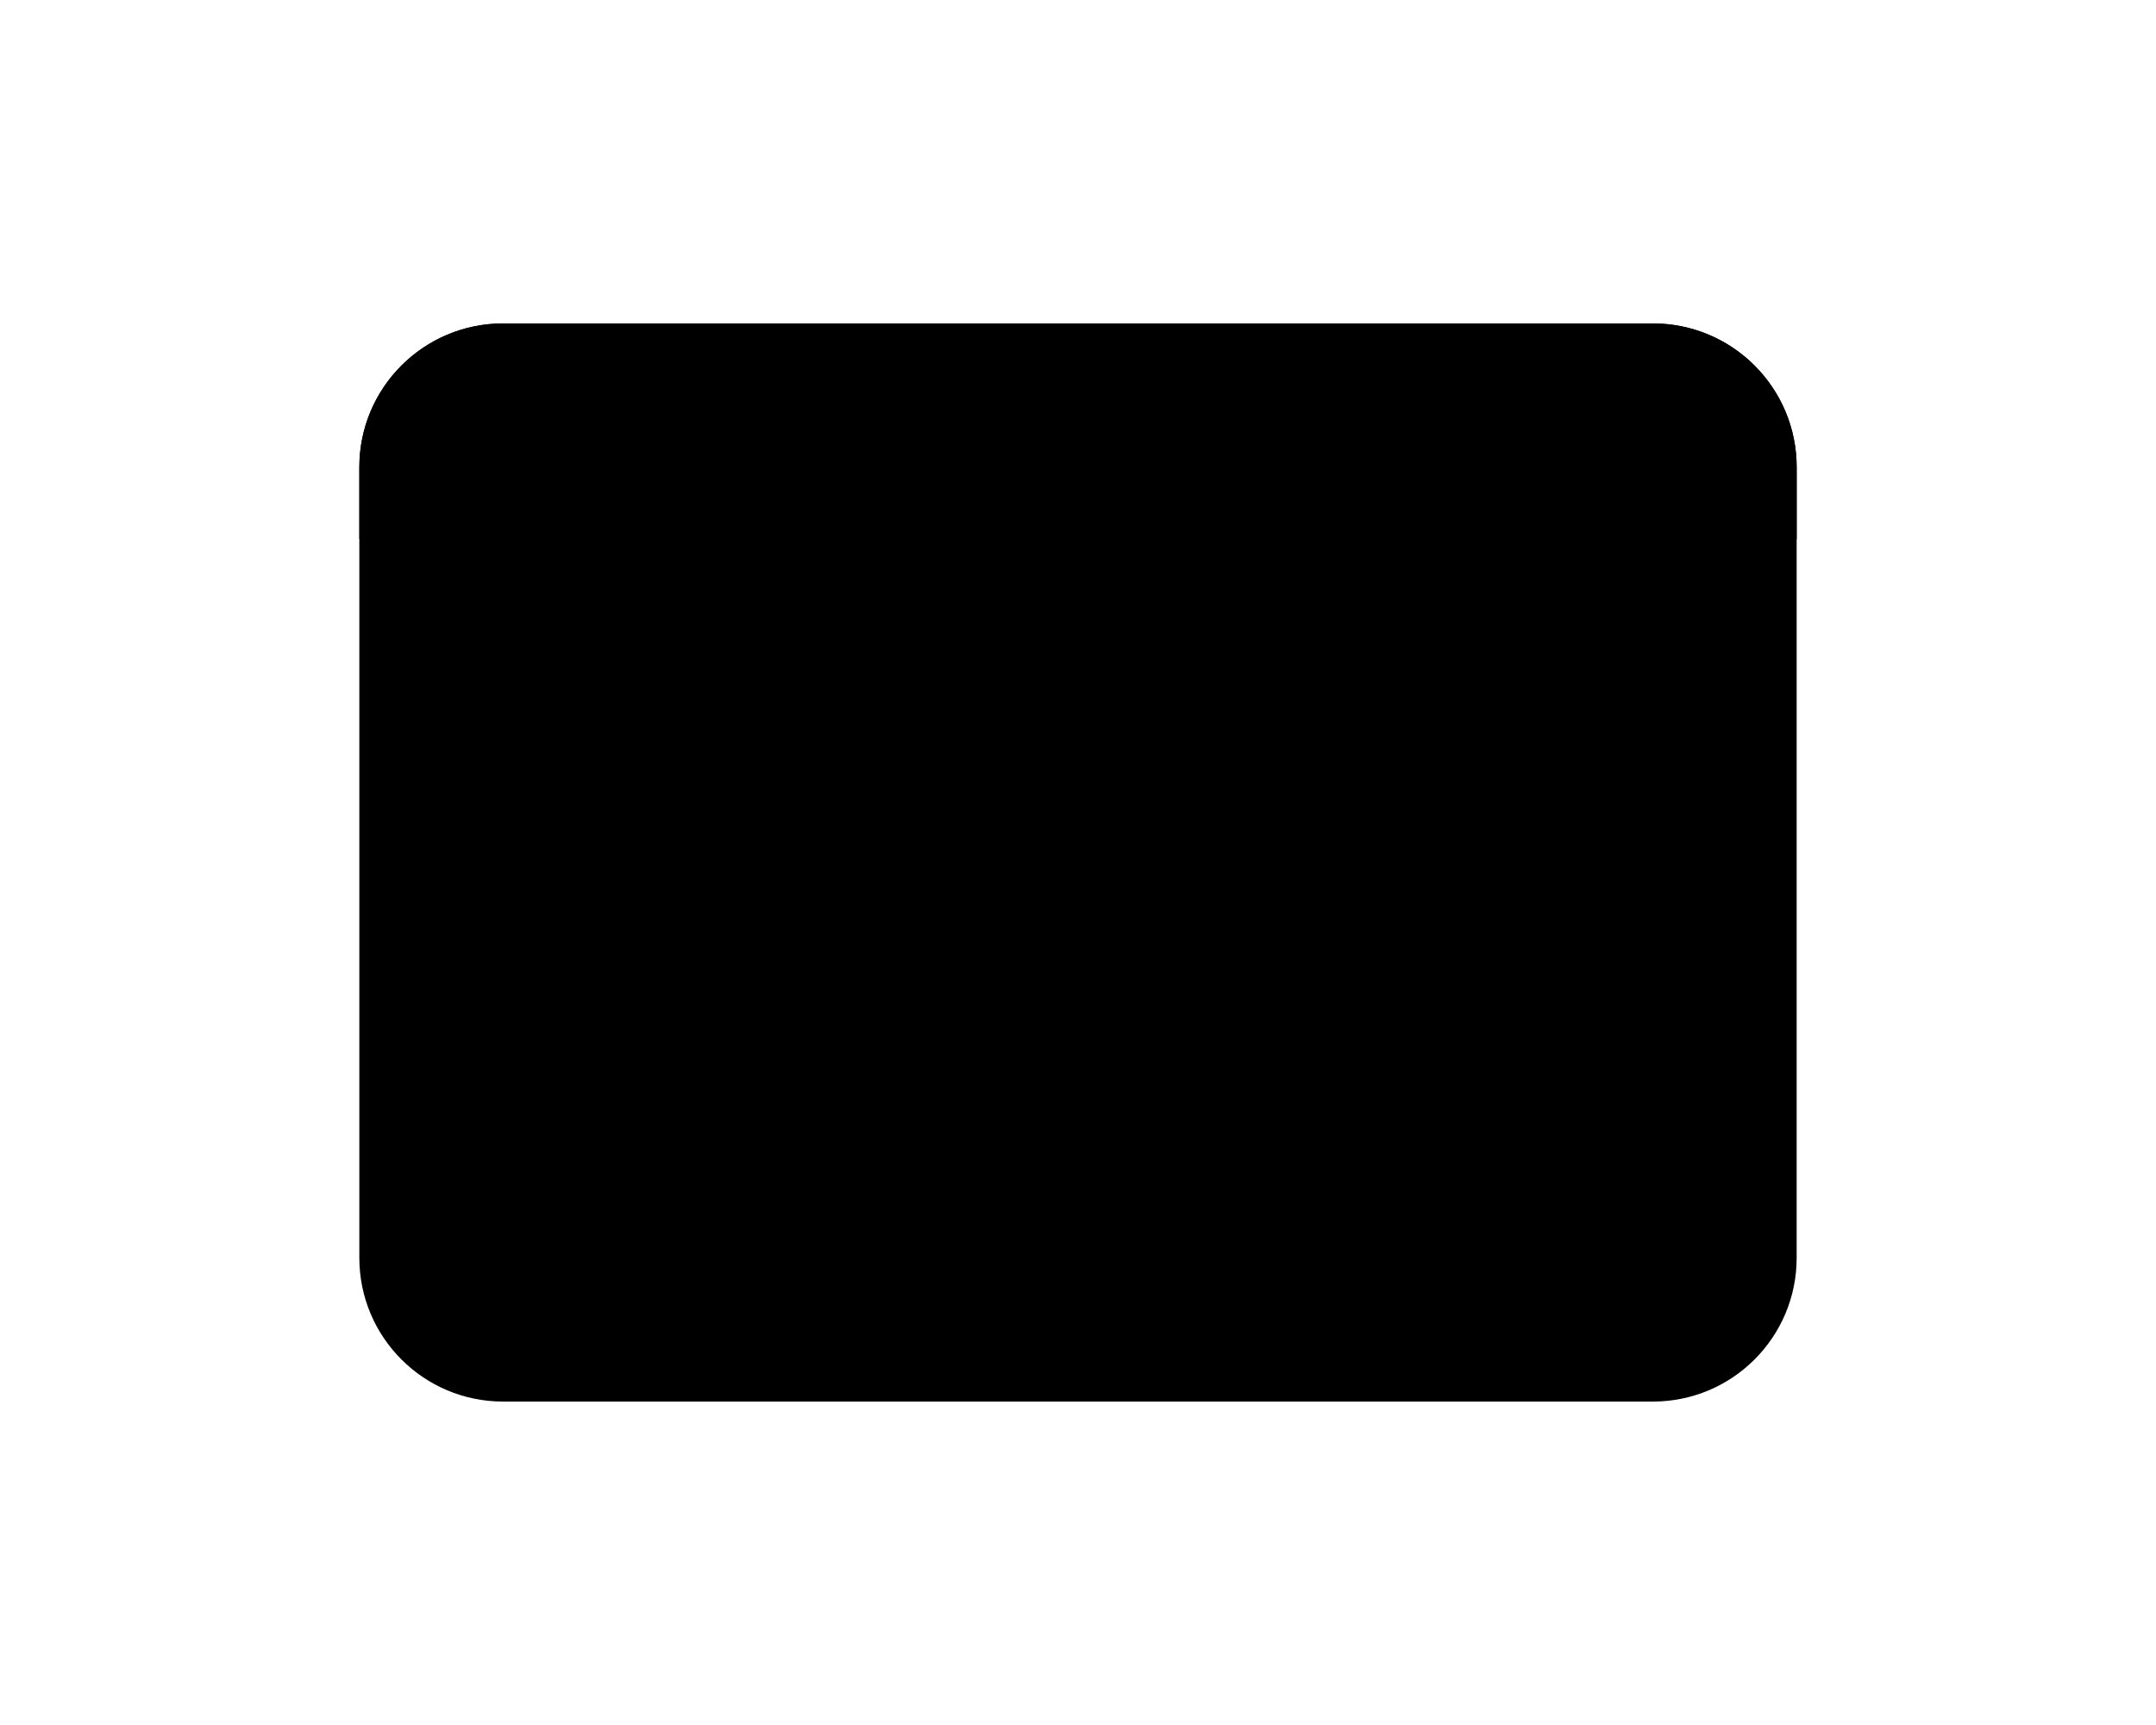
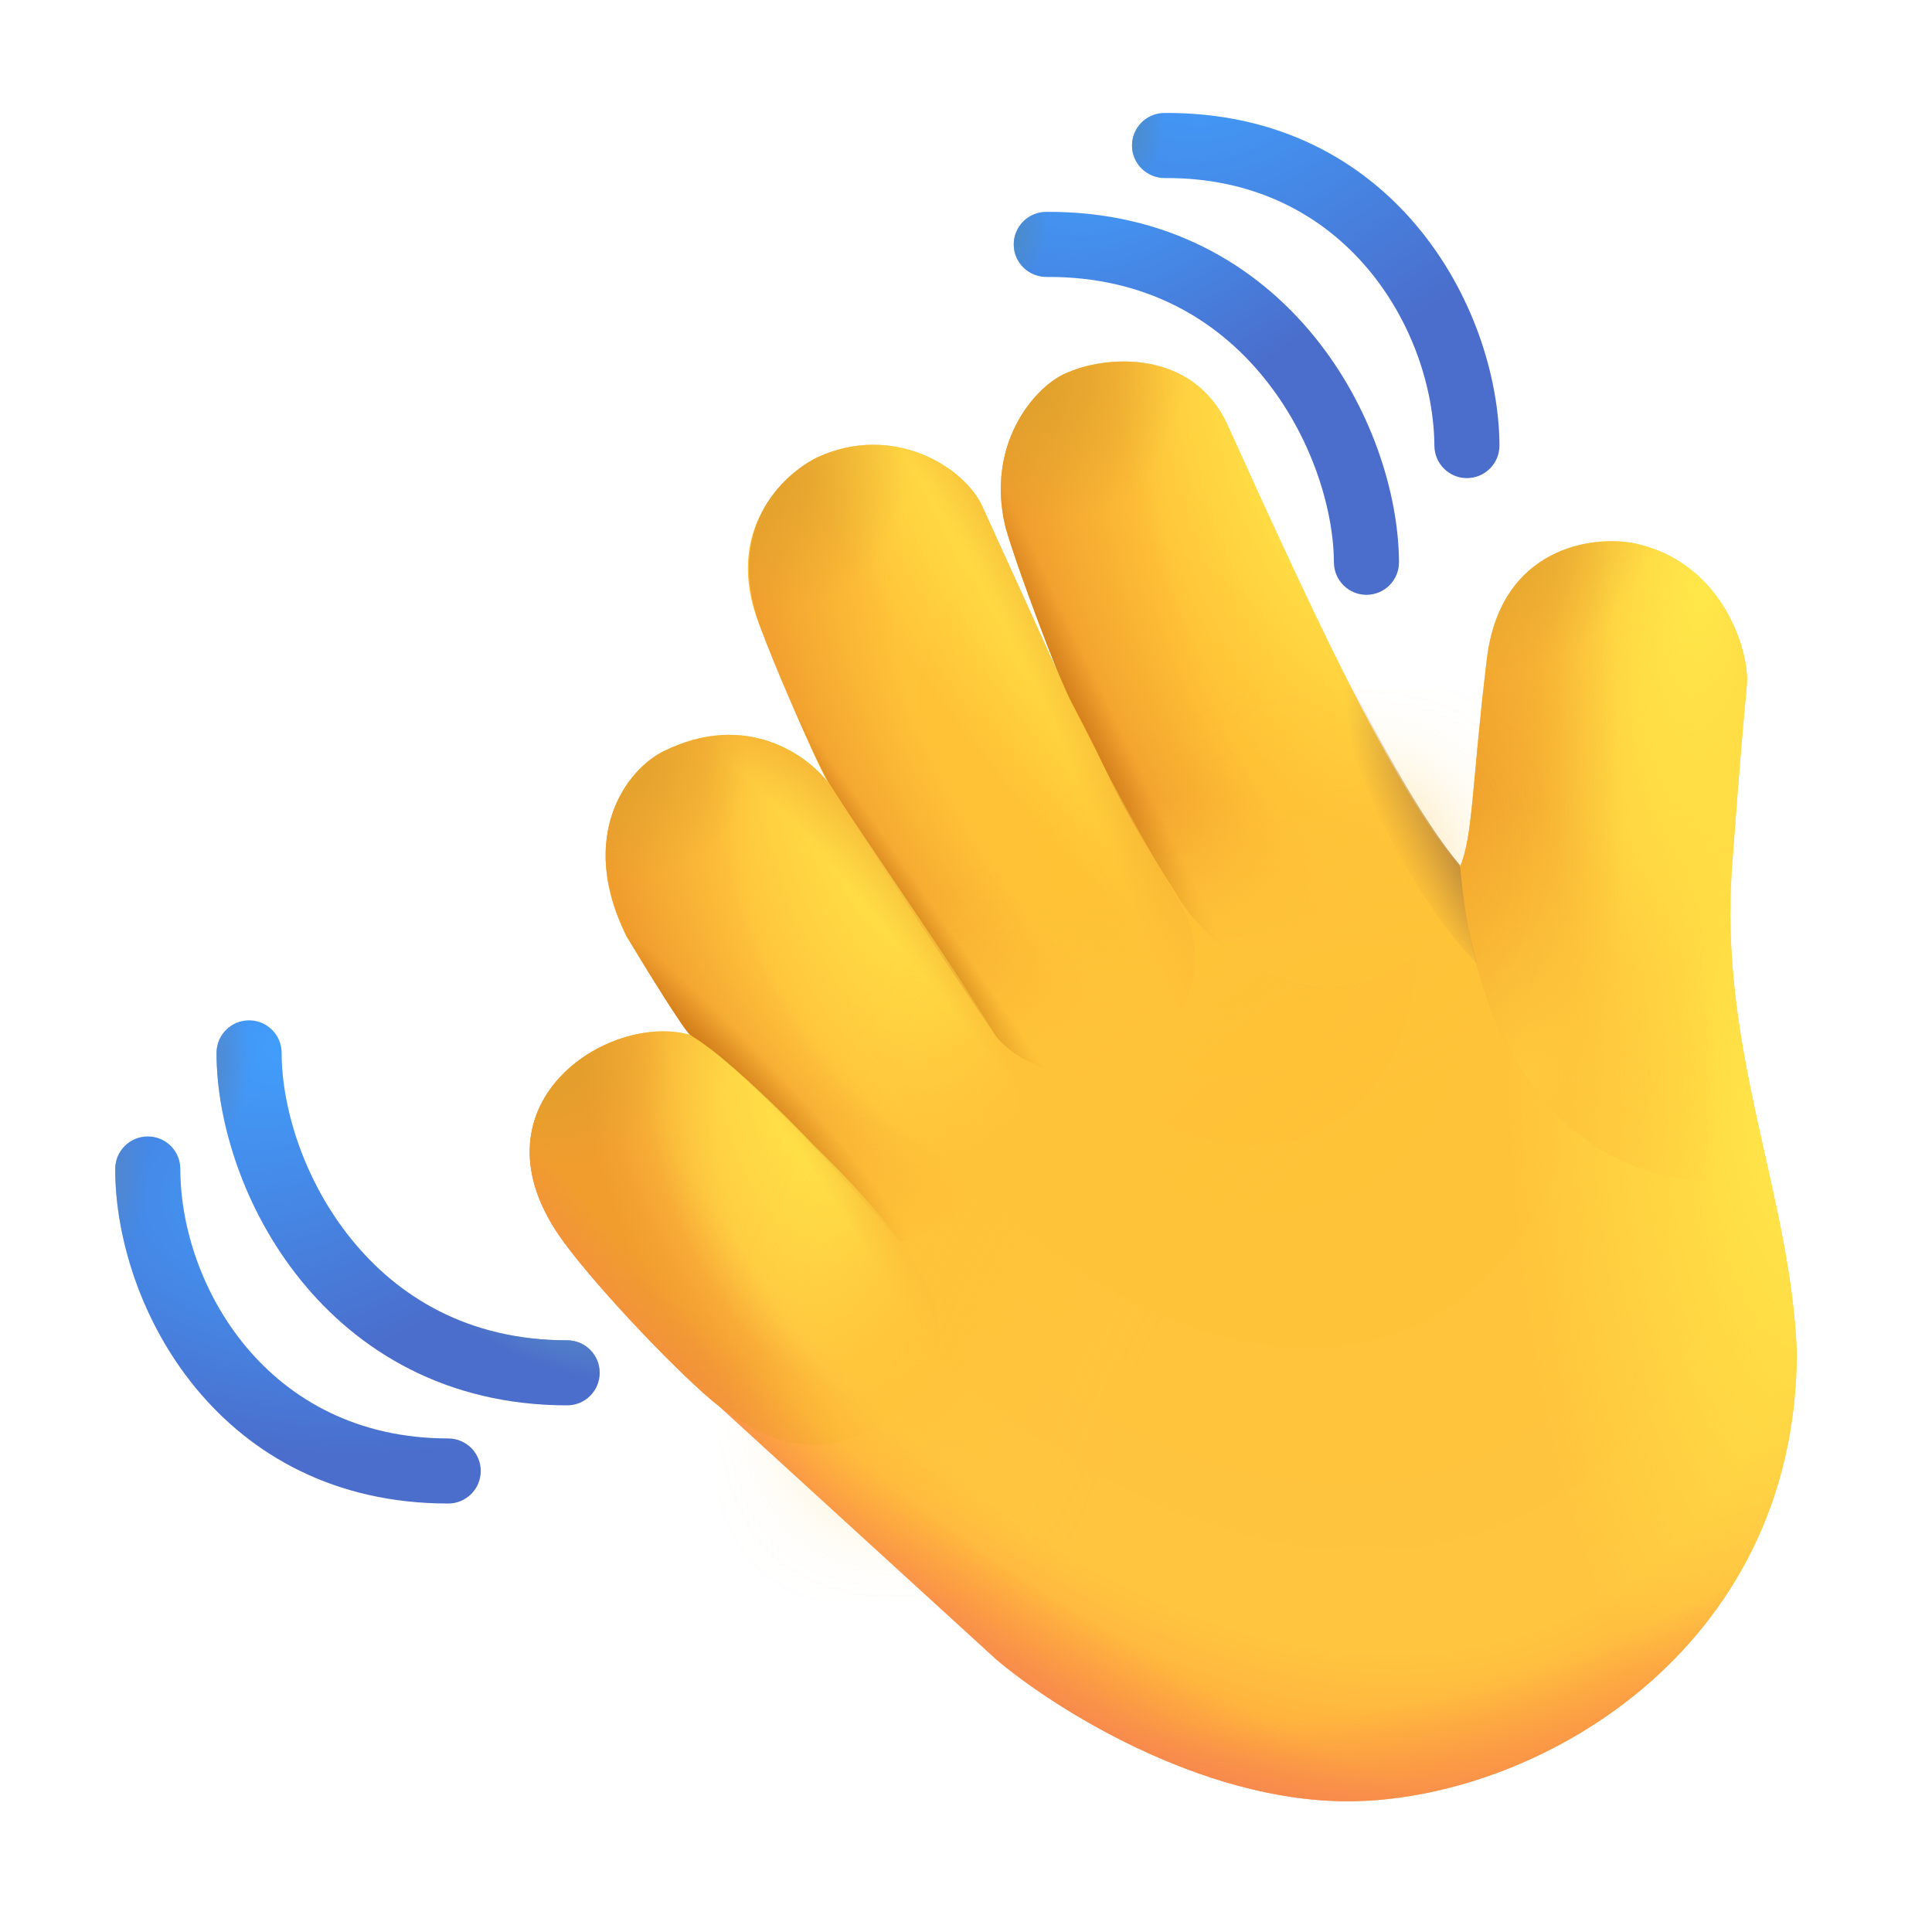
- <svg class="art" viewBox="0 0 120 96" aria-hidden="true" focusable="false">
-   <rect class="s" x="20" y="18" width="80" height="60" rx="8" />
-   <path class="a" d="M28 18h64a8 8 0 0 1 8 8v4H20v-4a8 8 0 0 1 8-8z" />
-   <circle cx="43" cy="48" r="9" />
-   <path d="M30 70a13 13 0 0 1 26 0M64 44h26M64 55h20M64 66h24" />
+ <svg xmlns="http://www.w3.org/2000/svg" width="32" height="32" viewBox="0 0 32 32" fill="none">
+   <path d="M20.35 7.077C21.567 9.76 23.06 13.052 24.181 14.36C24.4 13.852 24.376 13 24.626 10.921C24.852 9.044 26.401 8.865 27.065 8.998C28.534 9.305 28.982 10.794 28.933 11.343C28.855 12.218 28.851 12.188 28.691 14.305C28.456 17.4 29.652 19.737 29.761 22.387C29.761 27.381 25.384 29.835 22.321 29.835C19.87 29.835 17.418 28.267 16.498 27.483L11.902 23.285C11.339 22.848 9.949 21.404 9.339 20.573C7.675 18.31 10.081 16.752 11.433 17.142C11.327 17.061 10.685 16.019 10.378 15.509C9.553 13.852 10.378 12.748 10.988 12.445C12.371 11.757 13.387 12.531 13.708 12.953C13.585 12.745 13.201 11.903 12.582 10.358C11.963 8.814 12.96 7.86 13.536 7.576C14.786 6.997 15.974 7.732 16.271 8.389C16.417 8.71 17.201 10.428 17.543 11.186C17.285 10.558 16.819 9.309 16.654 8.732C16.326 7.373 17.115 6.44 17.616 6.2C18.311 5.867 19.762 5.78 20.335 7.044L20.35 7.077Z" fill="url(#paint0_radial_20020_1063)" />
+   <path d="M20.35 7.077C21.567 9.76 23.06 13.052 24.181 14.36C24.4 13.852 24.376 13 24.626 10.921C24.852 9.044 26.4 8.865 27.065 8.998C28.534 9.305 28.982 10.794 28.933 11.343C28.855 12.218 28.851 12.188 28.691 14.305C28.456 17.4 29.652 19.737 29.761 22.387C29.761 27.381 25.384 29.835 22.321 29.835C19.87 29.835 17.418 28.267 16.498 27.483L11.902 23.285C11.339 22.848 9.949 21.404 9.338 20.573C7.675 18.31 10.081 16.752 11.433 17.142C11.327 17.061 10.685 16.019 10.378 15.509C9.553 13.852 10.378 12.748 10.988 12.445C12.371 11.757 13.387 12.531 13.708 12.953C13.585 12.745 13.201 11.903 12.582 10.358C11.963 8.814 12.96 7.86 13.536 7.576C14.786 6.997 15.974 7.732 16.271 8.389C16.417 8.71 17.201 10.428 17.543 11.186C17.285 10.558 16.819 9.309 16.654 8.732C16.326 7.373 17.115 6.44 17.615 6.2C18.311 5.867 19.762 5.78 20.335 7.044L20.35 7.077Z" fill="url(#paint1_radial_20020_1063)" />
+   <path d="M28.933 11.343C28.855 12.218 28.851 12.188 28.691 14.305C28.608 15.399 29.202 19.426 29.202 19.426C27.757 19.898 24.626 19.273 24.181 14.36C24.4 13.852 24.376 13 24.626 10.921C24.852 9.043 26.401 8.865 27.065 8.998C28.534 9.305 28.982 10.794 28.933 11.343Z" fill="url(#paint2_radial_20020_1063)" />
+   <path d="M28.933 11.343C28.855 12.218 28.851 12.188 28.691 14.305C28.608 15.399 29.202 19.426 29.202 19.426C27.757 19.898 24.626 19.273 24.181 14.36C24.4 13.852 24.376 13 24.626 10.921C24.852 9.043 26.401 8.865 27.065 8.998C28.534 9.305 28.982 10.794 28.933 11.343Z" fill="url(#paint3_radial_20020_1063)" />
+   <path d="M28.933 11.343C28.855 12.218 28.851 12.188 28.691 14.305C28.608 15.399 29.202 19.426 29.202 19.426C27.757 19.898 24.626 19.273 24.181 14.36C24.4 13.852 24.376 13 24.626 10.921C24.852 9.043 26.401 8.865 27.065 8.998C28.534 9.305 28.982 10.794 28.933 11.343Z" fill="url(#paint4_radial_20020_1063)" />
+   <path d="M20.35 7.077C21.567 9.76 23.06 13.052 24.181 14.36C24.005 15.856 22.668 16.572 21.516 16.304C20.062 15.882 19.511 14.851 19.511 14.851C19.511 14.851 19.132 14.263 18.761 13.616C18.333 12.868 18.411 12.885 17.694 11.53C17.553 11.265 16.863 9.462 16.654 8.732C16.326 7.373 17.115 6.44 17.616 6.2C18.311 5.867 19.762 5.78 20.335 7.044L20.35 7.077Z" fill="url(#paint5_radial_20020_1063)" />
+   <path d="M20.35 7.077C21.567 9.76 23.06 13.052 24.181 14.36C24.005 15.856 22.668 16.572 21.516 16.304C20.062 15.882 19.511 14.851 19.511 14.851C19.511 14.851 19.132 14.263 18.761 13.616C18.333 12.868 18.411 12.885 17.694 11.53C17.553 11.265 16.863 9.462 16.654 8.732C16.326 7.373 17.115 6.44 17.616 6.2C18.311 5.867 19.762 5.78 20.335 7.044L20.35 7.077Z" fill="url(#paint6_linear_20020_1063)" />
+   <path d="M20.35 7.077C21.567 9.76 23.06 13.052 24.181 14.36C24.005 15.856 22.668 16.572 21.516 16.304C20.062 15.882 19.511 14.851 19.511 14.851C19.511 14.851 19.132 14.263 18.761 13.616C18.333 12.868 18.411 12.885 17.694 11.53C17.553 11.265 16.863 9.462 16.654 8.732C16.326 7.373 17.115 6.44 17.616 6.2C18.311 5.867 19.762 5.78 20.335 7.044L20.35 7.077Z" fill="url(#paint7_radial_20020_1063)" />
+   <path d="M20.35 7.077C21.567 9.76 23.06 13.052 24.181 14.36C24.005 15.856 22.668 16.572 21.516 16.304C20.062 15.882 19.511 14.851 19.511 14.851C19.511 14.851 19.132 14.263 18.761 13.616C18.333 12.868 18.411 12.885 17.694 11.53C17.553 11.265 16.863 9.462 16.654 8.732C16.326 7.373 17.115 6.44 17.616 6.2C18.311 5.867 19.762 5.78 20.335 7.044L20.35 7.077Z" fill="url(#paint8_radial_20020_1063)" />
+   <path d="M20.35 7.077C21.567 9.76 23.06 13.052 24.181 14.36C24.005 15.856 22.668 16.572 21.516 16.304C20.062 15.882 19.511 14.851 19.511 14.851C19.511 14.851 19.132 14.263 18.761 13.616C18.333 12.868 18.411 12.885 17.694 11.53C17.553 11.265 16.863 9.462 16.654 8.732C16.326 7.373 17.115 6.44 17.616 6.2C18.311 5.867 19.762 5.78 20.335 7.044L20.35 7.077Z" fill="url(#paint9_linear_20020_1063)" />
+   <path d="M16.271 8.389C16.467 8.821 17.819 11.781 17.694 11.53C18.057 12.35 19.183 14.351 19.511 14.898C20.235 16.104 19.418 17.107 18.891 17.413C17.374 18.294 16.503 17.171 16.503 17.171C15.704 15.998 15.035 15.023 13.714 12.944C13.396 12.346 12.816 11.007 12.582 10.358C12.005 8.756 12.96 7.86 13.536 7.576C14.786 6.997 15.974 7.732 16.271 8.389Z" fill="url(#paint10_radial_20020_1063)" />
+   <path d="M16.271 8.389C16.467 8.821 17.819 11.781 17.694 11.53C18.057 12.35 19.183 14.351 19.511 14.898C20.235 16.104 19.418 17.107 18.891 17.413C17.374 18.294 16.503 17.171 16.503 17.171C15.704 15.998 15.035 15.023 13.714 12.944C13.396 12.346 12.816 11.007 12.582 10.358C12.005 8.756 12.96 7.86 13.536 7.576C14.786 6.997 15.974 7.732 16.271 8.389Z" fill="url(#paint11_linear_20020_1063)" />
+   <path d="M16.271 8.389C16.467 8.821 17.819 11.781 17.694 11.53C18.057 12.35 19.183 14.351 19.511 14.898C20.235 16.104 19.418 17.107 18.891 17.413C17.374 18.294 16.503 17.171 16.503 17.171C15.704 15.998 15.035 15.023 13.714 12.944C13.396 12.346 12.816 11.007 12.582 10.358C12.005 8.756 12.96 7.86 13.536 7.576C14.786 6.997 15.974 7.732 16.271 8.389Z" fill="url(#paint12_radial_20020_1063)" />
+   <path d="M16.271 8.389C16.467 8.821 17.819 11.781 17.694 11.53C18.057 12.35 19.183 14.351 19.511 14.898C20.235 16.104 19.418 17.107 18.891 17.413C17.374 18.294 16.503 17.171 16.503 17.171C15.704 15.998 15.035 15.023 13.714 12.944C13.396 12.346 12.816 11.007 12.582 10.358C12.005 8.756 12.96 7.86 13.536 7.576C14.786 6.997 15.974 7.732 16.271 8.389Z" fill="url(#paint13_radial_20020_1063)" />
+   <path d="M16.271 8.389C16.467 8.821 17.819 11.781 17.694 11.53C18.057 12.35 19.183 14.351 19.511 14.898C20.235 16.104 19.418 17.107 18.891 17.413C17.374 18.294 16.503 17.171 16.503 17.171C15.704 15.998 15.035 15.023 13.714 12.944C13.396 12.346 12.816 11.007 12.582 10.358C12.005 8.756 12.96 7.86 13.536 7.576C14.786 6.997 15.974 7.732 16.271 8.389Z" fill="url(#paint14_radial_20020_1063)" />
+   <path d="M16.271 8.389C16.467 8.821 17.819 11.781 17.694 11.53C18.057 12.35 19.183 14.351 19.511 14.898C20.235 16.104 19.418 17.107 18.891 17.413C17.374 18.294 16.503 17.171 16.503 17.171C15.704 15.998 15.035 15.023 13.714 12.944C13.396 12.346 12.816 11.007 12.582 10.358C12.005 8.756 12.96 7.86 13.536 7.576C14.786 6.997 15.974 7.732 16.271 8.389Z" fill="url(#paint15_linear_20020_1063)" />
+   <path d="M10.988 12.445C12.371 11.757 13.387 12.531 13.708 12.953C14.707 14.46 15.898 16.174 16.449 17.085C17.918 19.515 14.91 20.569 14.91 20.569C12.144 17.452 11.632 17.294 11.433 17.142C11.327 17.061 10.685 16.019 10.378 15.509C9.553 13.852 10.378 12.748 10.988 12.445Z" fill="url(#paint16_radial_20020_1063)" />
+   <path d="M10.988 12.445C12.371 11.757 13.387 12.531 13.708 12.953C14.707 14.46 15.898 16.174 16.449 17.085C17.918 19.515 14.91 20.569 14.91 20.569C12.144 17.452 11.632 17.294 11.433 17.142C11.327 17.061 10.685 16.019 10.378 15.509C9.553 13.852 10.378 12.748 10.988 12.445Z" fill="url(#paint17_linear_20020_1063)" />
+   <path d="M10.988 12.445C12.371 11.757 13.387 12.531 13.708 12.953C14.707 14.46 15.898 16.174 16.449 17.085C17.918 19.515 14.91 20.569 14.91 20.569C12.144 17.452 11.632 17.294 11.433 17.142C11.327 17.061 10.685 16.019 10.378 15.509C9.553 13.852 10.378 12.748 10.988 12.445Z" fill="url(#paint18_radial_20020_1063)" />
+   <path d="M10.988 12.445C12.371 11.757 13.387 12.531 13.708 12.953C14.707 14.46 15.898 16.174 16.449 17.085C17.918 19.515 14.91 20.569 14.91 20.569C12.144 17.452 11.632 17.294 11.433 17.142C11.327 17.061 10.685 16.019 10.378 15.509C9.553 13.852 10.378 12.748 10.988 12.445Z" fill="url(#paint19_radial_20020_1063)" />
+   <path d="M10.988 12.445C12.371 11.757 13.387 12.531 13.708 12.953C14.707 14.46 15.898 16.174 16.449 17.085C17.918 19.515 14.91 20.569 14.91 20.569C12.144 17.452 11.632 17.294 11.433 17.142C11.327 17.061 10.685 16.019 10.378 15.509C9.553 13.852 10.378 12.748 10.988 12.445Z" fill="url(#paint20_radial_20020_1063)" />
+   <path d="M10.988 12.445C12.371 11.757 13.387 12.531 13.708 12.953C14.707 14.46 15.898 16.174 16.449 17.085C17.918 19.515 14.91 20.569 14.91 20.569C12.144 17.452 11.632 17.294 11.433 17.142C11.327 17.061 10.685 16.019 10.378 15.509C9.553 13.852 10.378 12.748 10.988 12.445Z" fill="url(#paint21_radial_20020_1063)" />
+   <path d="M9.338 20.573C7.675 18.31 10.081 16.751 11.433 17.142C12.074 17.538 13.062 18.529 13.484 18.976C16.166 21.591 15.719 22.398 14.969 23.285C14.242 23.888 13.297 24.371 11.902 23.285C11.339 22.848 9.949 21.404 9.338 20.573Z" fill="url(#paint22_radial_20020_1063)" />
+   <path d="M9.338 20.573C7.675 18.31 10.081 16.751 11.433 17.142C12.074 17.538 13.062 18.529 13.484 18.976C16.166 21.591 15.719 22.398 14.969 23.285C14.242 23.888 13.297 24.371 11.902 23.285C11.339 22.848 9.949 21.404 9.338 20.573Z" fill="url(#paint23_radial_20020_1063)" />
+   <path d="M9.338 20.573C7.675 18.31 10.081 16.751 11.433 17.142C12.074 17.538 13.062 18.529 13.484 18.976C16.166 21.591 15.719 22.398 14.969 23.285C14.242 23.888 13.297 24.371 11.902 23.285C11.339 22.848 9.949 21.404 9.338 20.573Z" fill="url(#paint24_radial_20020_1063)" />
+   <path d="M9.338 20.573C7.675 18.31 10.081 16.751 11.433 17.142C12.074 17.538 13.062 18.529 13.484 18.976C16.166 21.591 15.719 22.398 14.969 23.285C14.242 23.888 13.297 24.371 11.902 23.285C11.339 22.848 9.949 21.404 9.338 20.573Z" fill="url(#paint25_radial_20020_1063)" />
+   <path d="M9.338 20.573C7.675 18.31 10.081 16.751 11.433 17.142C12.074 17.538 13.062 18.529 13.484 18.976C16.166 21.591 15.719 22.398 14.969 23.285C14.242 23.888 13.297 24.371 11.902 23.285C11.339 22.848 9.949 21.404 9.338 20.573Z" fill="url(#paint26_linear_20020_1063)" />
+   <path d="M20.35 7.077C21.567 9.76 23.06 13.052 24.181 14.36C24.4 13.852 24.376 13 24.626 10.921C24.852 9.044 26.4 8.865 27.065 8.998C28.534 9.305 28.982 10.794 28.933 11.343C28.855 12.218 28.851 12.188 28.691 14.305C28.456 17.4 29.652 19.737 29.761 22.387C29.761 27.381 25.384 29.835 22.321 29.835C19.87 29.835 17.418 28.267 16.498 27.483L11.902 23.285C11.339 22.848 9.949 21.404 9.338 20.573C7.675 18.31 10.081 16.752 11.433 17.142C11.327 17.061 10.685 16.019 10.378 15.509C9.553 13.852 10.378 12.748 10.988 12.445C12.371 11.757 13.387 12.531 13.708 12.953C13.585 12.745 13.201 11.903 12.582 10.358C11.963 8.814 12.96 7.86 13.536 7.576C14.786 6.997 15.974 7.732 16.271 8.389C16.417 8.71 17.201 10.428 17.543 11.186C17.285 10.558 16.819 9.309 16.654 8.732C16.326 7.373 17.115 6.44 17.615 6.2C18.311 5.867 19.762 5.78 20.335 7.044L20.35 7.077Z" fill="url(#paint27_radial_20020_1063)" />
+   <path d="M20.35 7.077C21.567 9.76 23.06 13.052 24.181 14.36C24.4 13.852 24.376 13 24.626 10.921C24.852 9.044 26.4 8.865 27.065 8.998C28.534 9.305 28.982 10.794 28.933 11.343C28.855 12.218 28.851 12.188 28.691 14.305C28.456 17.4 29.652 19.737 29.761 22.387C29.761 27.381 25.384 29.835 22.321 29.835C19.87 29.835 17.418 28.267 16.498 27.483L11.902 23.285C11.339 22.848 9.949 21.404 9.338 20.573C7.675 18.31 10.081 16.752 11.433 17.142C11.327 17.061 10.685 16.019 10.378 15.509C9.553 13.852 10.378 12.748 10.988 12.445C12.371 11.757 13.387 12.531 13.708 12.953C13.585 12.745 13.201 11.903 12.582 10.358C11.963 8.814 12.96 7.86 13.536 7.576C14.786 6.997 15.974 7.732 16.271 8.389C16.417 8.71 17.201 10.428 17.543 11.186C17.285 10.558 16.819 9.309 16.654 8.732C16.326 7.373 17.115 6.44 17.615 6.2C18.311 5.867 19.762 5.78 20.335 7.044L20.35 7.077Z" fill="url(#paint28_radial_20020_1063)" />
+   <path d="M20.35 7.077C21.567 9.76 23.06 13.052 24.181 14.36C24.4 13.852 24.376 13 24.626 10.921C24.852 9.044 26.4 8.865 27.065 8.998C28.534 9.305 28.982 10.794 28.933 11.343C28.855 12.218 28.851 12.188 28.691 14.305C28.456 17.4 29.652 19.737 29.761 22.387C29.761 27.381 25.384 29.835 22.321 29.835C19.87 29.835 17.418 28.267 16.498 27.483L11.902 23.285C11.339 22.848 9.949 21.404 9.338 20.573C7.675 18.31 10.081 16.752 11.433 17.142C11.327 17.061 10.685 16.019 10.378 15.509C9.553 13.852 10.378 12.748 10.988 12.445C12.371 11.757 13.387 12.531 13.708 12.953C13.585 12.745 13.201 11.903 12.582 10.358C11.963 8.814 12.96 7.86 13.536 7.576C14.786 6.997 15.974 7.732 16.271 8.389C16.417 8.71 17.201 10.428 17.543 11.186C17.285 10.558 16.819 9.309 16.654 8.732C16.326 7.373 17.115 6.44 17.615 6.2C18.311 5.867 19.762 5.78 20.335 7.044L20.35 7.077Z" fill="url(#paint29_radial_20020_1063)" />
+   <path d="M22.046 10.668C22.797 12.202 23.547 13.577 24.181 14.33C24.246 14.999 24.304 15.382 24.464 15.96C23.199 14.694 21.975 11.927 22.046 10.668Z" fill="url(#paint30_radial_20020_1063)" />
+   <path fill-rule="evenodd" clip-rule="evenodd" d="M4.126 16.9C4.424 16.9 4.665 17.142 4.665 17.439C4.665 18.34 5.029 19.545 5.814 20.518C6.585 21.475 7.754 22.2 9.394 22.2C9.692 22.2 9.933 22.441 9.933 22.738C9.933 23.036 9.692 23.277 9.394 23.277C7.392 23.277 5.927 22.376 4.975 21.195C4.036 20.031 3.587 18.586 3.587 17.439C3.587 17.142 3.828 16.9 4.126 16.9Z" fill="url(#paint31_radial_20020_1063)" />
+   <path fill-rule="evenodd" clip-rule="evenodd" d="M4.126 16.9C4.424 16.9 4.665 17.142 4.665 17.439C4.665 18.34 5.029 19.545 5.814 20.518C6.585 21.475 7.754 22.2 9.394 22.2C9.692 22.2 9.933 22.441 9.933 22.738C9.933 23.036 9.692 23.277 9.394 23.277C7.392 23.277 5.927 22.376 4.975 21.195C4.036 20.031 3.587 18.586 3.587 17.439C3.587 17.142 3.828 16.9 4.126 16.9Z" fill="url(#paint32_radial_20020_1063)" />
+   <path fill-rule="evenodd" clip-rule="evenodd" d="M4.126 16.9C4.424 16.9 4.665 17.142 4.665 17.439C4.665 18.34 5.029 19.545 5.814 20.518C6.585 21.475 7.754 22.2 9.394 22.2C9.692 22.2 9.933 22.441 9.933 22.738C9.933 23.036 9.692 23.277 9.394 23.277C7.392 23.277 5.927 22.376 4.975 21.195C4.036 20.031 3.587 18.586 3.587 17.439C3.587 17.142 3.828 16.9 4.126 16.9Z" fill="url(#paint33_radial_20020_1063)" />
+   <path fill-rule="evenodd" clip-rule="evenodd" d="M2.448 18.823C2.746 18.823 2.987 19.064 2.987 19.362C2.987 21.273 4.418 23.825 7.424 23.825C7.721 23.825 7.963 24.067 7.963 24.364C7.963 24.662 7.721 24.903 7.424 24.903C3.645 24.903 1.909 21.672 1.909 19.362C1.909 19.064 2.151 18.823 2.448 18.823Z" fill="url(#paint34_radial_20020_1063)" />
+   <path fill-rule="evenodd" clip-rule="evenodd" d="M2.448 18.823C2.746 18.823 2.987 19.064 2.987 19.362C2.987 21.273 4.418 23.825 7.424 23.825C7.721 23.825 7.963 24.067 7.963 24.364C7.963 24.662 7.721 24.903 7.424 24.903C3.645 24.903 1.909 21.672 1.909 19.362C1.909 19.064 2.151 18.823 2.448 18.823Z" fill="url(#paint35_radial_20020_1063)" />
+   <path fill-rule="evenodd" clip-rule="evenodd" d="M22.636 9.852C22.339 9.854 22.096 9.614 22.094 9.316C22.088 8.416 21.716 7.213 20.925 6.245C20.148 5.293 18.974 4.577 17.334 4.587C17.036 4.589 16.793 4.35 16.791 4.052C16.79 3.754 17.029 3.511 17.327 3.509C19.329 3.496 20.8 4.388 21.76 5.563C22.706 6.721 23.164 8.162 23.172 9.309C23.174 9.607 22.934 9.85 22.636 9.852Z" fill="url(#paint36_radial_20020_1063)" />
+   <path fill-rule="evenodd" clip-rule="evenodd" d="M22.636 9.852C22.339 9.854 22.096 9.614 22.094 9.316C22.088 8.416 21.716 7.213 20.925 6.245C20.148 5.293 18.974 4.577 17.334 4.587C17.036 4.589 16.793 4.35 16.791 4.052C16.79 3.754 17.029 3.511 17.327 3.509C19.329 3.496 20.8 4.388 21.76 5.563C22.706 6.721 23.164 8.162 23.172 9.309C23.174 9.607 22.934 9.85 22.636 9.852Z" fill="url(#paint37_radial_20020_1063)" />
+   <path fill-rule="evenodd" clip-rule="evenodd" d="M24.3 7.919C24.003 7.921 23.76 7.681 23.758 7.383C23.745 5.473 22.297 2.929 19.292 2.949C18.995 2.951 18.752 2.711 18.75 2.414C18.748 2.116 18.988 1.873 19.285 1.871C23.064 1.846 24.82 5.066 24.836 7.376C24.837 7.674 24.598 7.917 24.3 7.919Z" fill="url(#paint38_radial_20020_1063)" />
+   <path fill-rule="evenodd" clip-rule="evenodd" d="M24.3 7.919C24.003 7.921 23.76 7.681 23.758 7.383C23.745 5.473 22.297 2.929 19.292 2.949C18.995 2.951 18.752 2.711 18.75 2.414C18.748 2.116 18.988 1.873 19.285 1.871C23.064 1.846 24.82 5.066 24.836 7.376C24.837 7.674 24.598 7.917 24.3 7.919Z" fill="url(#paint39_radial_20020_1063)" />
+   <g filter="url(#filter0_f_20020_1063)">
+     <path d="M22.531 14.429C20.594 15.21 16.212 17.776 14.923 23.493" stroke="#FFC339" stroke-width="2" stroke-linecap="round" />
+   </g>
+   <defs>
+     <filter id="filter0_f_20020_1063" x="11.923" y="11.429" width="13.608" height="15.065" filterUnits="userSpaceOnUse" color-interpolation-filters="sRGB">
+       <feFlood flood-opacity="0" result="BackgroundImageFix" />
+       <feBlend mode="normal" in="SourceGraphic" in2="BackgroundImageFix" result="shape" />
+       <feGaussianBlur stdDeviation="1" result="effect1_foregroundBlur_20020_1063" />
+     </filter>
+     <radialGradient id="paint0_radial_20020_1063" cx="0" cy="0" r="1" gradientUnits="userSpaceOnUse" gradientTransform="translate(19.2673 13.8351) rotate(60.1006) scale(21.052 13.753)">
+       <stop offset="0.003" stop-color="#FFC133" />
+       <stop offset="0.698" stop-color="#FFC53F" />
+       <stop offset="0.797" stop-color="#FFAD3E" />
+       <stop offset="0.945" stop-color="#EC7D58" />
+     </radialGradient>
+     <radialGradient id="paint1_radial_20020_1063" cx="0" cy="0" r="1" gradientUnits="userSpaceOnUse" gradientTransform="translate(29.7612 18.4601) rotate(-93.0118) scale(12.4901 4.78491)">
+       <stop offset="0.003" stop-color="#FFE849" />
+       <stop offset="1" stop-color="#FFE647" stop-opacity="0" />
+     </radialGradient>
+     <radialGradient id="paint2_radial_20020_1063" cx="0" cy="0" r="1" gradientUnits="userSpaceOnUse" gradientTransform="translate(28.2613 9.52261) rotate(99.6824) scale(6.68903 2.56255)">
+       <stop offset="0.003" stop-color="#FFE849" />
+       <stop offset="1" stop-color="#FFE647" stop-opacity="0" />
+     </radialGradient>
+     <radialGradient id="paint3_radial_20020_1063" cx="0" cy="0" r="1" gradientUnits="userSpaceOnUse" gradientTransform="translate(24.1808 13.5509) scale(2.70547 10.9717)">
+       <stop stop-color="#EE9F2C" />
+       <stop offset="1" stop-color="#EE9F2C" stop-opacity="0" />
+     </radialGradient>
+     <radialGradient id="paint4_radial_20020_1063" cx="0" cy="0" r="1" gradientUnits="userSpaceOnUse" gradientTransform="translate(25.368 17.8042) rotate(-94.0856) scale(4.55371 3.16291)">
+       <stop stop-color="#FFC93D" />
+       <stop offset="1" stop-color="#FFC33A" stop-opacity="0" />
+     </radialGradient>
+     <radialGradient id="paint5_radial_20020_1063" cx="0" cy="0" r="1" gradientUnits="userSpaceOnUse" gradientTransform="translate(22.8238 10.8913) rotate(151.024) scale(4.78668 9.6155)">
+       <stop offset="0.563" stop-color="#F09D2E" stop-opacity="0" />
+       <stop offset="1" stop-color="#F09D2E" />
+     </radialGradient>
+     <linearGradient id="paint6_linear_20020_1063" x1="20.379" y1="15.795" x2="20.379" y2="13.21" gradientUnits="userSpaceOnUse">
+       <stop stop-color="#FFC337" />
+       <stop offset="1" stop-color="#FFC337" stop-opacity="0" />
+     </linearGradient>
+     <radialGradient id="paint7_radial_20020_1063" cx="0" cy="0" r="1" gradientUnits="userSpaceOnUse" gradientTransform="translate(21.8238 7.08513) rotate(-13.4957) scale(3.21374 7.10677)">
+       <stop stop-color="#FFEC4C" />
+       <stop offset="1" stop-color="#FFEC4C" stop-opacity="0" />
+     </radialGradient>
+     <radialGradient id="paint8_radial_20020_1063" cx="0" cy="0" r="1" gradientUnits="userSpaceOnUse" gradientTransform="translate(16.5767 5.9873) rotate(33.3064) scale(3.13745 2.43249)">
+       <stop stop-color="#D99F2B" />
+       <stop offset="1" stop-color="#D99F2B" stop-opacity="0" />
+     </radialGradient>
+     <linearGradient id="paint9_linear_20020_1063" x1="17.074" y1="12.304" x2="18.636" y2="11.554" gradientUnits="userSpaceOnUse">
+       <stop stop-color="#A85300" />
+       <stop offset="0.825" stop-color="#A85300" stop-opacity="0" />
+     </linearGradient>
+     <radialGradient id="paint10_radial_20020_1063" cx="0" cy="0" r="1" gradientUnits="userSpaceOnUse" gradientTransform="translate(18.3129 12.3705) rotate(149.148) scale(4.61415 9.62882)">
+       <stop offset="0.563" stop-color="#F09D2E" stop-opacity="0" />
+       <stop offset="1" stop-color="#F09D2E" />
+     </radialGradient>
+     <linearGradient id="paint11_linear_20020_1063" x1="16" y1="17.375" x2="16" y2="14.737" gradientUnits="userSpaceOnUse">
+       <stop stop-color="#FFC337" />
+       <stop offset="1" stop-color="#FFC337" stop-opacity="0" />
+     </linearGradient>
+     <radialGradient id="paint12_radial_20020_1063" cx="0" cy="0" r="1" gradientUnits="userSpaceOnUse" gradientTransform="translate(17.7812 9.42885) rotate(-33.8929) scale(3.06215 9.32271)">
+       <stop stop-color="#FFEC4C" />
+       <stop offset="1" stop-color="#FFEC4C" stop-opacity="0" />
+     </radialGradient>
+     <radialGradient id="paint13_radial_20020_1063" cx="0" cy="0" r="1" gradientUnits="userSpaceOnUse" gradientTransform="translate(15.4488 13.2101) rotate(-24.9048) scale(3.85884 17.6199)">
+       <stop offset="0.598" stop-color="#F09D2E" stop-opacity="0" />
+       <stop offset="1" stop-color="#F09D2E" />
+     </radialGradient>
+     <radialGradient id="paint14_radial_20020_1063" cx="0" cy="0" r="1" gradientUnits="userSpaceOnUse" gradientTransform="translate(11.9488 7.36633) rotate(32.6006) scale(3.19011 2.54257)">
+       <stop stop-color="#D99F2B" />
+       <stop offset="1" stop-color="#D99F2B" stop-opacity="0" />
+     </radialGradient>
+     <linearGradient id="paint15_linear_20020_1063" x1="13.355" y1="13.835" x2="14.395" y2="13.108" gradientUnits="userSpaceOnUse">
+       <stop stop-color="#A85300" />
+       <stop offset="0.825" stop-color="#A85300" stop-opacity="0" />
+     </linearGradient>
+     <radialGradient id="paint16_radial_20020_1063" cx="0" cy="0" r="1" gradientUnits="userSpaceOnUse" gradientTransform="translate(15.6353 16.3702) rotate(137.351) scale(3.82257 7.48534)">
+       <stop offset="0.563" stop-color="#F09D2E" stop-opacity="0" />
+       <stop offset="1" stop-color="#F09D2E" />
+     </radialGradient>
+     <linearGradient id="paint17_linear_20020_1063" x1="13.442" y1="20.569" x2="13.442" y2="18.356" gradientUnits="userSpaceOnUse">
+       <stop stop-color="#FFC337" />
+       <stop offset="1" stop-color="#FFC337" stop-opacity="0" />
+     </linearGradient>
+     <radialGradient id="paint18_radial_20020_1063" cx="0" cy="0" r="1" gradientUnits="userSpaceOnUse" gradientTransform="translate(14.6972 13.0888) rotate(-12.2956) scale(2.91135 6.16703)">
+       <stop stop-color="#FFEC4C" />
+       <stop offset="1" stop-color="#FFEC4C" stop-opacity="0" />
+     </radialGradient>
+     <radialGradient id="paint19_radial_20020_1063" cx="0" cy="0" r="1" gradientUnits="userSpaceOnUse" gradientTransform="translate(12.9189 17.0748) rotate(-40.2165) scale(4.04959 20.7029)">
+       <stop offset="0.598" stop-color="#F09D2E" stop-opacity="0" />
+       <stop offset="1" stop-color="#F09D2E" />
+     </radialGradient>
+     <radialGradient id="paint20_radial_20020_1063" cx="0" cy="0" r="1" gradientUnits="userSpaceOnUse" gradientTransform="translate(9.59946 12.171) rotate(29.5034) scale(2.92865 2.20418)">
+       <stop stop-color="#D99F2B" />
+       <stop offset="1" stop-color="#D99F2B" stop-opacity="0" />
+     </radialGradient>
+     <radialGradient id="paint21_radial_20020_1063" cx="0" cy="0" r="1" gradientUnits="userSpaceOnUse" gradientTransform="translate(11.1362 17.9288) rotate(-45.7639) scale(1.65743 7.48347)">
+       <stop stop-color="#A85300" />
+       <stop offset="0.825" stop-color="#A85300" stop-opacity="0" />
+     </radialGradient>
+     <radialGradient id="paint22_radial_20020_1063" cx="0" cy="0" r="1" gradientUnits="userSpaceOnUse" gradientTransform="translate(14.7851 20.7178) rotate(143.369) scale(3.75802 7.07093)">
+       <stop offset="0.563" stop-color="#F09D2E" stop-opacity="0" />
+       <stop offset="1" stop-color="#F09D2E" />
+     </radialGradient>
+     <radialGradient id="paint23_radial_20020_1063" cx="0" cy="0" r="1" gradientUnits="userSpaceOnUse" gradientTransform="translate(13.7789 17.8768) rotate(-9.97765) scale(3.09805 5.38208)">
+       <stop stop-color="#FFEC4C" />
+       <stop offset="1" stop-color="#FFEC4C" stop-opacity="0" />
+     </radialGradient>
+     <radialGradient id="paint24_radial_20020_1063" cx="0" cy="0" r="1" gradientUnits="userSpaceOnUse" gradientTransform="translate(11.8714 21.3278) rotate(-34.3137) scale(4.01583 19.3881)">
+       <stop offset="0.598" stop-color="#F09D2E" stop-opacity="0" />
+       <stop offset="1" stop-color="#F09D2E" />
+     </radialGradient>
+     <radialGradient id="paint25_radial_20020_1063" cx="0" cy="0" r="1" gradientUnits="userSpaceOnUse" gradientTransform="translate(8.31082 17.0822) rotate(24.5478) scale(3.0057 1.99452)">
+       <stop stop-color="#D99F2B" />
+       <stop offset="1" stop-color="#D99F2B" stop-opacity="0" />
+     </radialGradient>
+     <linearGradient id="paint26_linear_20020_1063" x1="14.949" y1="27.585" x2="12.432" y2="22.437" gradientUnits="userSpaceOnUse">
+       <stop stop-color="#FFC337" />
+       <stop offset="1" stop-color="#FFC337" stop-opacity="0" />
+     </linearGradient>
+     <radialGradient id="paint27_radial_20020_1063" cx="0" cy="0" r="1" gradientUnits="userSpaceOnUse" gradientTransform="translate(23.9487 12.5226) rotate(129.014) scale(17.3747 28.0986)">
+       <stop offset="0.872" stop-color="#F6814F" stop-opacity="0" />
+       <stop offset="1" stop-color="#F7814F" />
+     </radialGradient>
+     <radialGradient id="paint28_radial_20020_1063" cx="0" cy="0" r="1" gradientUnits="userSpaceOnUse" gradientTransform="translate(20.3237 12.7101) rotate(76.293) scale(18.4633 20.2583)">
+       <stop offset="0.853" stop-color="#F6814F" stop-opacity="0" />
+       <stop offset="1" stop-color="#F7814F" />
+     </radialGradient>
+     <radialGradient id="paint29_radial_20020_1063" cx="0" cy="0" r="1" gradientUnits="userSpaceOnUse" gradientTransform="translate(24.5112 8.02263) rotate(64.44) scale(3.18689 2.84106)">
+       <stop stop-color="#D99F2B" />
+       <stop offset="1" stop-color="#D99F2B" stop-opacity="0" />
+     </radialGradient>
+     <radialGradient id="paint30_radial_20020_1063" cx="0" cy="0" r="1" gradientUnits="userSpaceOnUse" gradientTransform="translate(24.4644 14.1163) rotate(149.254) scale(1.2136 3.75534)">
+       <stop offset="0.201" stop-color="#B4813D" />
+       <stop offset="1" stop-color="#B4813D" stop-opacity="0" />
+     </radialGradient>
+     <radialGradient id="paint31_radial_20020_1063" cx="0" cy="0" r="1" gradientUnits="userSpaceOnUse" gradientTransform="translate(4.89281 17.1893) rotate(62.071) scale(5.31217 7.87818)">
+       <stop stop-color="#419FFD" />
+       <stop offset="1" stop-color="#4B6DCB" />
+     </radialGradient>
+     <radialGradient id="paint32_radial_20020_1063" cx="0" cy="0" r="1" gradientUnits="userSpaceOnUse" gradientTransform="translate(3.39058 17.5851) rotate(2.38594) scale(0.750651 1.57975)">
+       <stop stop-color="#5486C7" />
+       <stop offset="1" stop-color="#5486C7" stop-opacity="0" />
+     </radialGradient>
+     <radialGradient id="paint33_radial_20020_1063" cx="0" cy="0" r="1" gradientUnits="userSpaceOnUse" gradientTransform="translate(9.01558 21.8663) rotate(111.801) scale(0.757289 2.22747)">
+       <stop stop-color="#5486C7" />
+       <stop offset="1" stop-color="#5486C7" stop-opacity="0" />
+     </radialGradient>
+     <radialGradient id="paint34_radial_20020_1063" cx="0" cy="0" r="1" gradientUnits="userSpaceOnUse" gradientTransform="translate(5.28119 19.9601) rotate(94.7123) scale(4.2017 7.06475)">
+       <stop stop-color="#419FFD" />
+       <stop offset="1" stop-color="#4B6DCB" />
+     </radialGradient>
+     <radialGradient id="paint35_radial_20020_1063" cx="0" cy="0" r="1" gradientUnits="userSpaceOnUse" gradientTransform="translate(1.72203 19.4759) rotate(2.38479) scale(0.716037 1.50618)">
+       <stop stop-color="#5486C7" />
+       <stop offset="1" stop-color="#5486C7" stop-opacity="0" />
+     </radialGradient>
+     <radialGradient id="paint36_radial_20020_1063" cx="0" cy="0" r="1" gradientUnits="userSpaceOnUse" gradientTransform="translate(18.5077 2.34614) rotate(60.1958) scale(4.46319 6.61911)">
+       <stop stop-color="#419FFD" />
+       <stop offset="1" stop-color="#4B6DCB" />
+     </radialGradient>
+     <radialGradient id="paint37_radial_20020_1063" cx="0" cy="0" r="1" gradientUnits="userSpaceOnUse" gradientTransform="translate(16.67 3.96233) rotate(18.8618) scale(0.642112 1.03351)">
+       <stop stop-color="#4D8AC1" />
+       <stop offset="1" stop-color="#4D8AC1" stop-opacity="0" />
+     </radialGradient>
+     <radialGradient id="paint38_radial_20020_1063" cx="0" cy="0" r="1" gradientUnits="userSpaceOnUse" gradientTransform="translate(20.3868 0.762206) rotate(60.69) scale(5.54462 8.22505)">
+       <stop stop-color="#419FFD" />
+       <stop offset="1" stop-color="#4B6DCB" />
+     </radialGradient>
+     <radialGradient id="paint39_radial_20020_1063" cx="0" cy="0" r="1" gradientUnits="userSpaceOnUse" gradientTransform="translate(18.6339 2.30313) rotate(18.8531) scale(0.612472 0.985431)">
+       <stop stop-color="#4D8AC1" />
+       <stop offset="1" stop-color="#4D8AC1" stop-opacity="0" />
+     </radialGradient>
+   </defs>
</svg>
